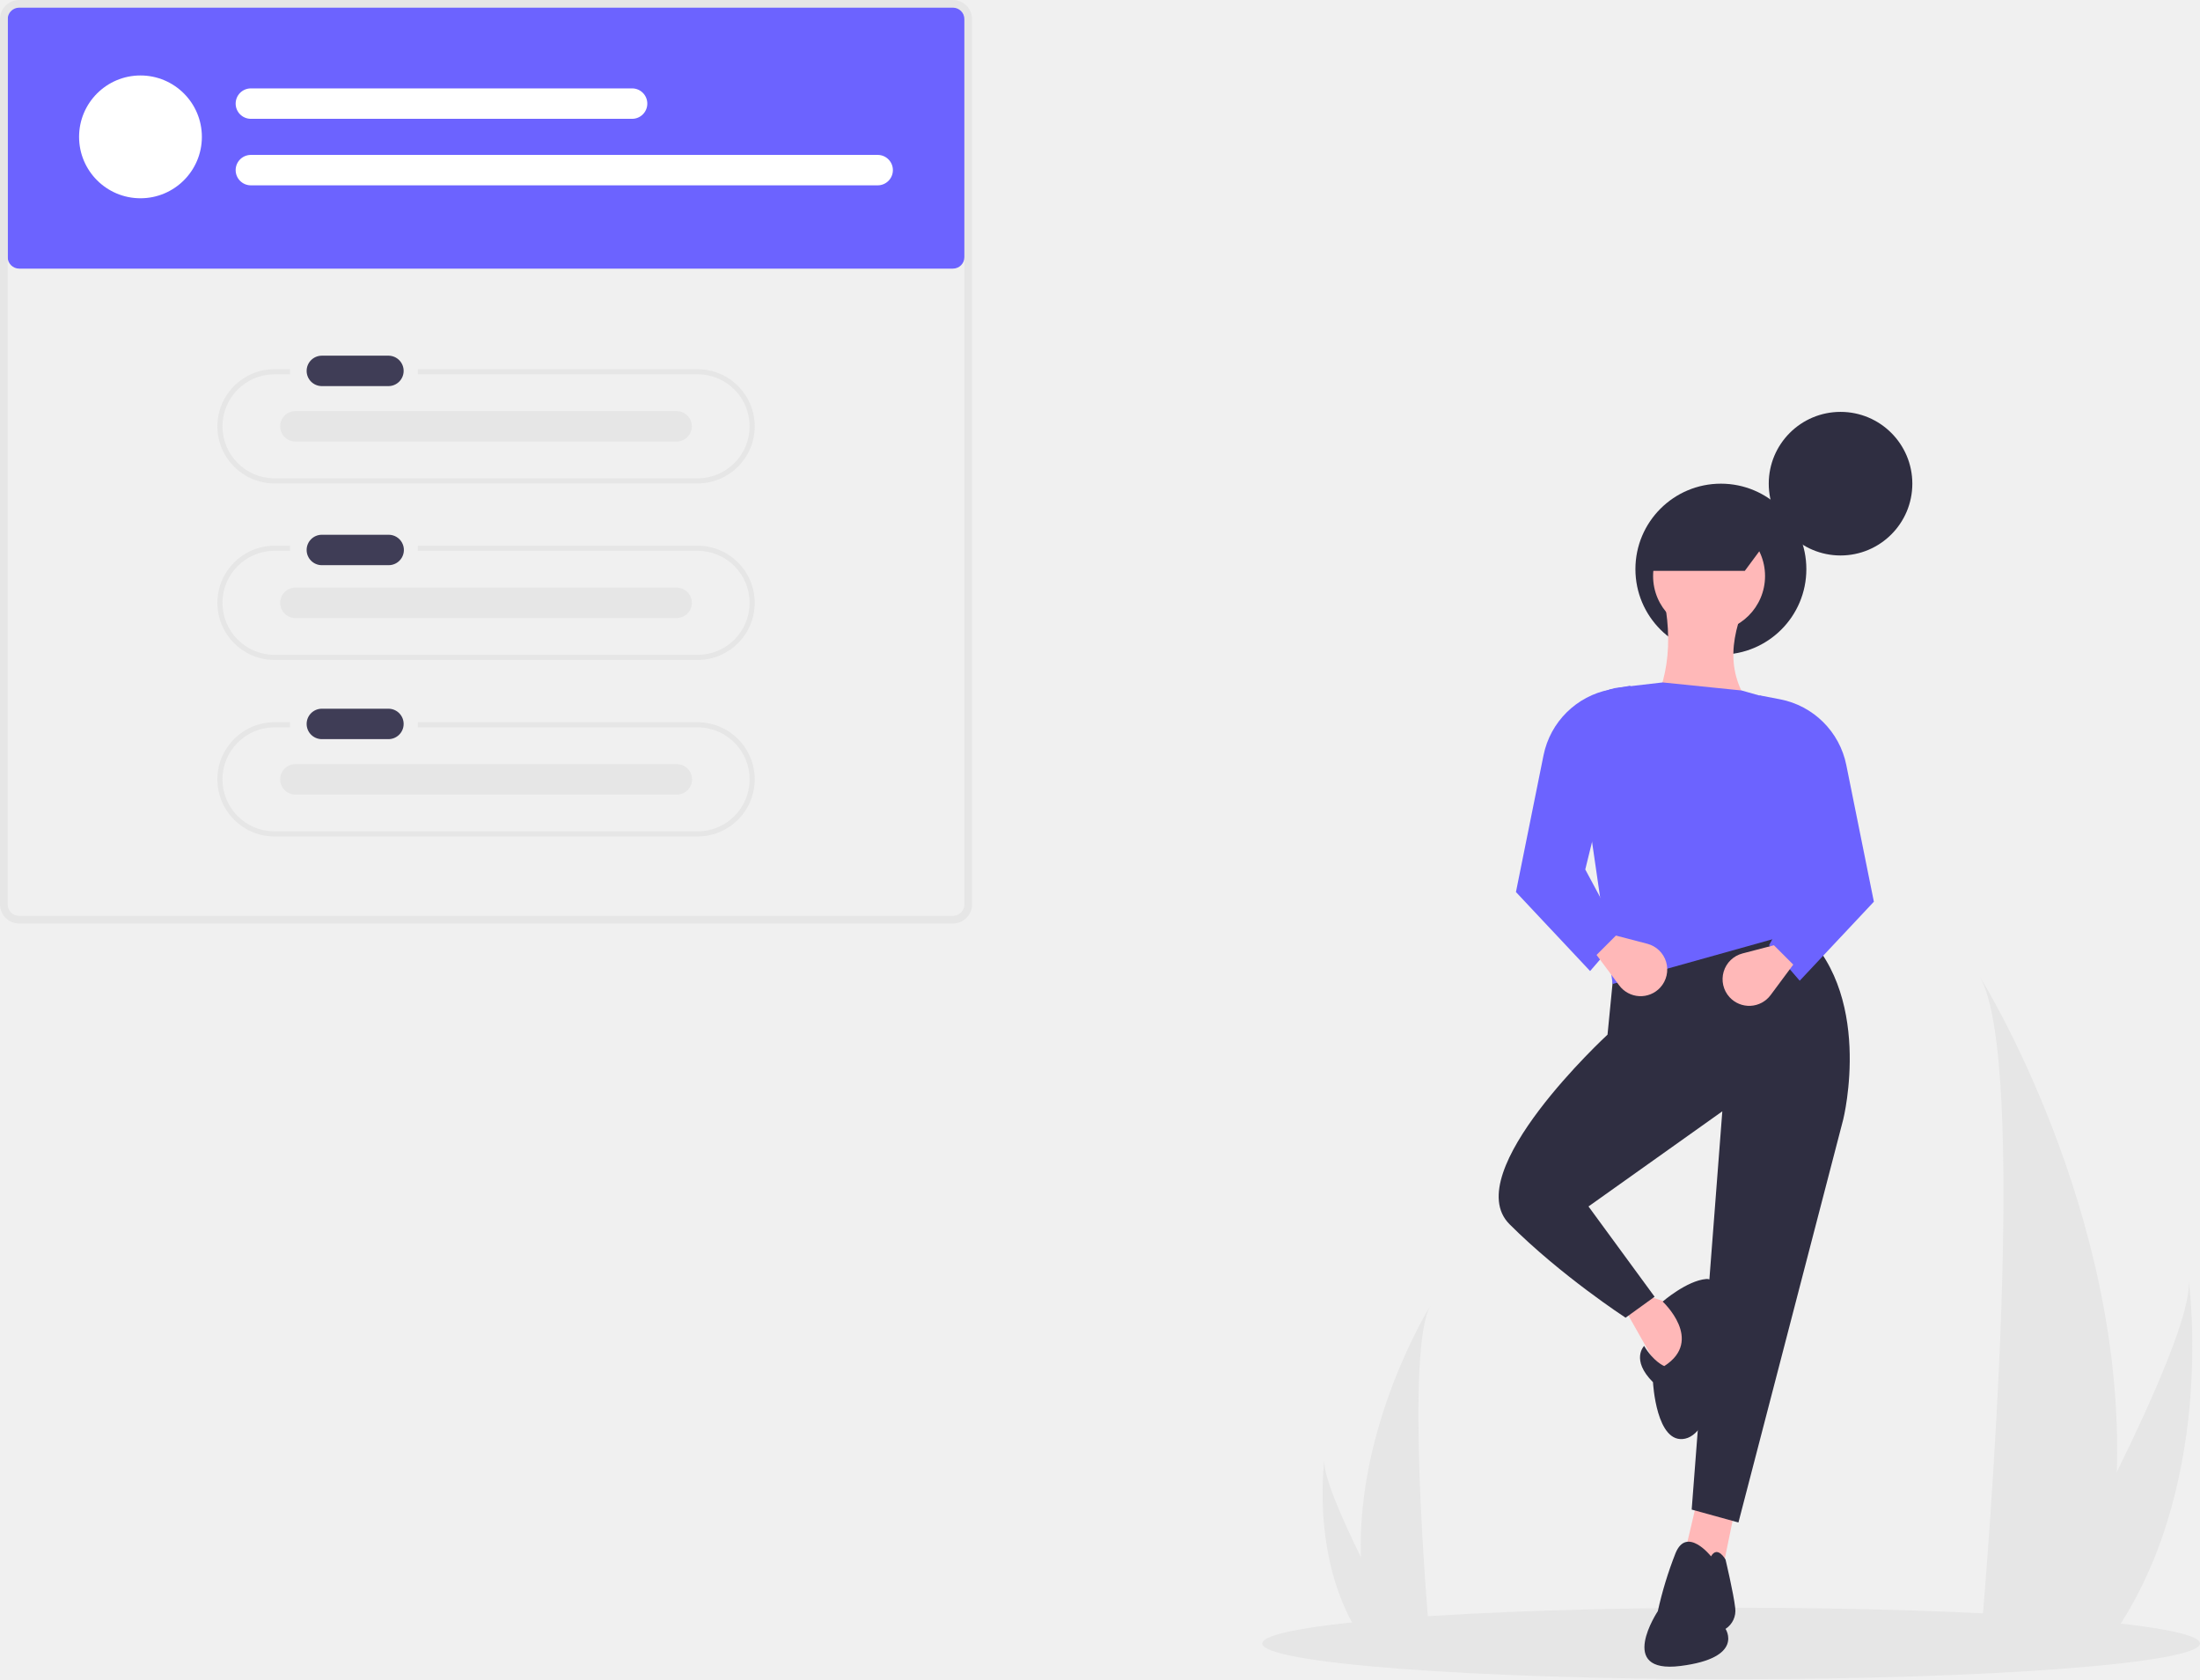
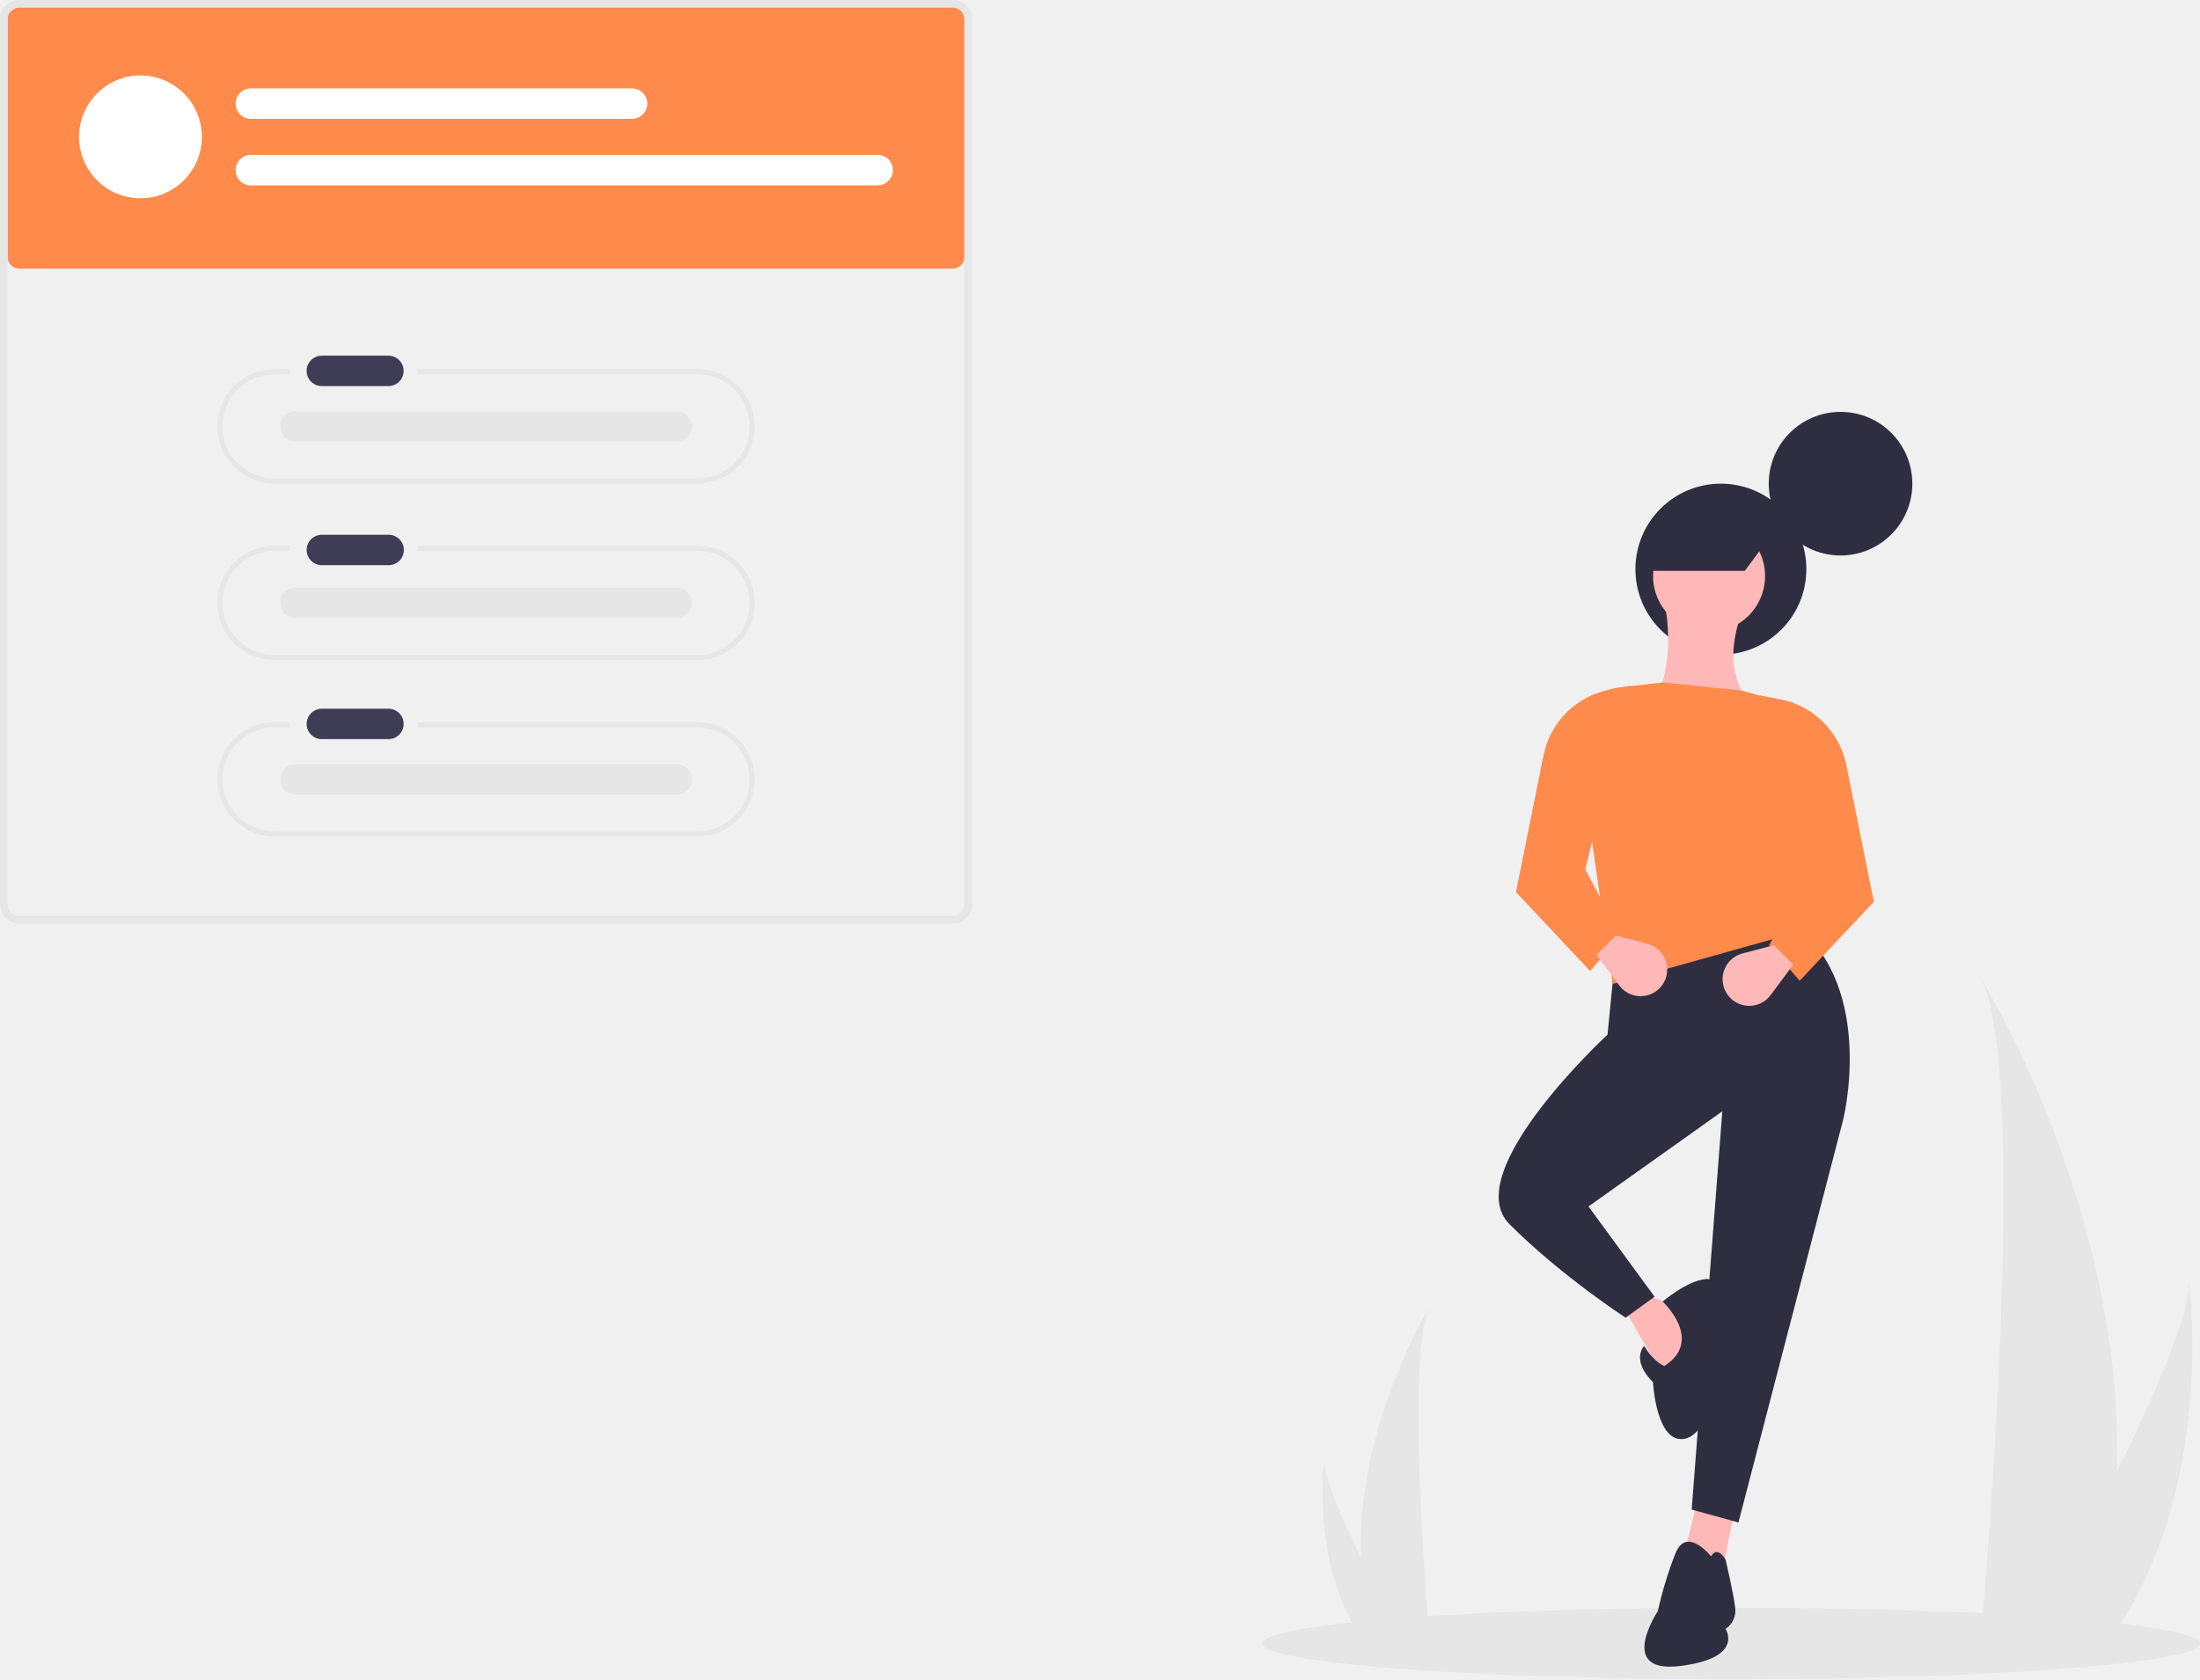
<svg xmlns="http://www.w3.org/2000/svg" id="e1f15ea7-6e8a-4404-b449-490159397ed9" data-name="Layer 1" width="860" height="656.396" viewBox="0 0 860 656.396">
  <ellipse cx="676.72" cy="642.417" rx="183.28" ry="13.979" fill="#e6e6e6" />
-   <path d="M177.5,123.802a4.505,4.505,0,0,0-4.5,4.5v94a4.505,4.505,0,0,0,4.5,4.5h365a4.505,4.505,0,0,0,4.5-4.5v-94a4.505,4.505,0,0,0-4.5-4.5Z" transform="translate(-170 -121.8019)" fill="#6c63ff" />
+   <path d="M177.5,123.802a4.505,4.505,0,0,0-4.5,4.5v94a4.505,4.505,0,0,0,4.5,4.5h365a4.505,4.505,0,0,0,4.5-4.5v-94a4.505,4.505,0,0,0-4.5-4.5Z" transform="translate(-170 -121.8019)" fill="#fe8b4c" />
  <path d="M542.5,482.802h-365a7.508,7.508,0,0,1-7.5-7.5v-346a7.508,7.508,0,0,1,7.5-7.5h365a7.508,7.508,0,0,1,7.5,7.5v346A7.508,7.508,0,0,1,542.5,482.802Zm-365-358a4.505,4.505,0,0,0-4.5,4.5v346a4.505,4.505,0,0,0,4.5,4.5h365a4.505,4.505,0,0,0,4.5-4.5v-346a4.505,4.505,0,0,0-4.5-4.5Z" transform="translate(-170 -121.8019)" fill="#e6e6e6" />
  <path d="M442.845,266.118h-109.499v2h109.499a20.327,20.327,0,0,1,0,40.653H277.155a20.327,20.327,0,0,1,0-40.653h6.192v-2h-6.192a22.327,22.327,0,0,0,0,44.653H442.845a22.327,22.327,0,0,0,0-44.653Z" transform="translate(-170 -121.8019)" fill="#e6e6e6" />
  <path d="M442.845,335.118h-109.499v2h109.499a20.327,20.327,0,0,1,0,40.653H277.155a20.327,20.327,0,0,1,0-40.653h6.192v-2h-6.192a22.327,22.327,0,0,0,0,44.653H442.845a22.327,22.327,0,0,0,0-44.653Z" transform="translate(-170 -121.8019)" fill="#e6e6e6" />
  <path d="M442.845,404.118h-109.499v2h109.499a20.327,20.327,0,0,1,0,40.653H277.155a20.327,20.327,0,0,1,0-40.653h6.192v-2h-6.192a22.327,22.327,0,0,0,0,44.653H442.845a22.327,22.327,0,0,0,0-44.653Z" transform="translate(-170 -121.8019)" fill="#e6e6e6" />
  <path id="acc391cf-813c-49e7-be65-01540edad8b8" data-name="Path 40" d="M295.706,260.834a5.947,5.947,0,0,0,0,11.892h26.086a5.947,5.947,0,0,0,.195-11.892q-.098-.002-.195,0Z" transform="translate(-170 -121.8019)" fill="#3f3d56" />
  <path id="ef9a6c3b-1f41-463b-b3ce-7f5769a537e3" data-name="Path 40" d="M295.706,330.834a5.947,5.947,0,0,0,0,11.892h26.086a5.947,5.947,0,1,0,.195-11.892q-.098-.002-.195,0Z" transform="translate(-170 -121.8019)" fill="#3f3d56" />
  <path id="b7a5631c-50fc-41b4-a972-37911a435142" data-name="Path 40" d="M295.706,398.834a5.947,5.947,0,0,0,0,11.892h26.086a5.947,5.947,0,0,0,.195-11.892q-.098-.002-.195,0Z" transform="translate(-170 -121.8019)" fill="#3f3d56" />
  <path id="a540500a-d6bf-4ebb-bef8-360ac9c7e794" data-name="Path 40" d="M285.36,282.498a5.947,5.947,0,0,0,0,11.892H434.445a5.947,5.947,0,0,0,.195-11.892q-.098-.002-.195,0Z" transform="translate(-170 -121.8019)" fill="#e6e6e6" />
  <path id="ed968ae7-c8bd-4060-af59-b97477d9b664" data-name="Path 40" d="M285.36,351.498a5.947,5.947,0,0,0,0,11.892H434.445a5.947,5.947,0,0,0,.195-11.892q-.098-.002-.195,0Z" transform="translate(-170 -121.8019)" fill="#e6e6e6" />
  <path id="e76d7104-fe22-4484-9b80-fc40f6ed029b" data-name="Path 40" d="M285.36,420.498a5.947,5.947,0,0,0,0,11.892H434.445a5.947,5.947,0,1,0,.195-11.892q-.098-.002-.195,0Z" transform="translate(-170 -121.8019)" fill="#e6e6e6" />
  <circle cx="54.913" cy="53.5" r="24" fill="#fff" />
  <path id="a708a452-d00d-497b-991d-80b2d0d981ef" data-name="Path 40" d="M267.957,156.356a5.947,5.947,0,0,0,0,11.892H417.043a5.947,5.947,0,0,0,.195-11.892q-.098-.002-.195,0Z" transform="translate(-170 -121.8019)" fill="#fff" />
  <path id="ef9045bc-17c8-4d9b-b334-2c1b5c7fd224" data-name="Path 40" d="M267.957,182.356a5.947,5.947,0,0,0,0,11.892H513.043a5.947,5.947,0,0,0,.195-11.892q-.098-.002-.195,0Z" transform="translate(-170 -121.8019)" fill="#fff" />
  <circle cx="719.484" cy="189.064" r="28.064" fill="#2f2e41" />
  <circle cx="672.71" cy="222.474" r="33.41" fill="#2f2e41" />
  <path d="M804.193,631.838,820.58,660.83s21.429-21.429,10.084-27.101l-17.647-5.672Z" transform="translate(-170 -121.8019)" fill="#ffb8b8" />
  <polygon points="663.185 587.557 658.143 608.986 673.269 614.028 678.311 589.448 663.185 587.557" fill="#ffb8b8" />
  <path d="M801.645,493.086l-3.248,33.151S739.907,580.157,760.075,600.325s45.379,36.555,45.379,36.555l11.345-8.193-25.841-35.294,52.311-37.185-11.975,155.674,18.277,5.042L890.539,559.358s12.605-50.421-18.277-75.631Z" transform="translate(-170 -121.8019)" fill="#2f2e41" />
  <path d="M838.857,730.158s-9.454-11.975-13.866-1.261a149.739,149.739,0,0,0-6.933,22.689s-16.387,24.58,8.824,21.429,17.647-14.496,17.647-14.496a8.44,8.44,0,0,0,3.782-8.193c-.63-5.672-3.782-18.908-3.782-18.908S841.378,725.746,838.857,730.158Z" transform="translate(-170 -121.8019)" fill="#2f2e41" />
  <path d="M812.702,647.909s-5.357,5.357,3.466,14.181c0,0,1.261,24.58,12.605,22.059s15.126-33.404,13.866-36.555,1.891-26.471-5.672-25.841-17.017,8.824-17.017,8.824,16.387,15.126.63,25.21C820.58,655.787,816.483,654.212,812.702,647.909Z" transform="translate(-170 -121.8019)" fill="#2f2e41" />
  <path d="M859.656,404.315l-47.9,1.261c10.555-14.98,12.542-32.651,8.193-52.311l31.513,6.303C845.394,375.612,845.289,389.376,859.656,404.315Z" transform="translate(-170 -121.8019)" fill="#ffb8b8" />
-   <path d="M874.782,485.618,800.412,506.416l-14.273-98.326a18.929,18.929,0,0,1,16.718-17.56l17.093-1.972,30.883,3.151,14.606,4.128a18.859,18.859,0,0,1,13.711,18.999Z" transform="translate(-170 -121.8019)" fill="#6c63ff" />
-   <path d="M803.563,487.509l-11.975,13.866-28.992-30.883,10.778-53.443a32.753,32.753,0,0,1,25.947-25.694l8.023-1.536L789.697,461.668Z" transform="translate(-170 -121.8019)" fill="#6c63ff" />
+   <path d="M874.782,485.618,800.412,506.416l-14.273-98.326a18.929,18.929,0,0,1,16.718-17.56l17.093-1.972,30.883,3.151,14.606,4.128a18.859,18.859,0,0,1,13.711,18.999Z" transform="translate(-170 -121.8019)" fill="#fe8b4c" />
+   <path d="M803.563,487.509l-11.975,13.866-28.992-30.883,10.778-53.443a32.753,32.753,0,0,1,25.947-25.694l8.023-1.536L789.697,461.668Z" transform="translate(-170 -121.8019)" fill="#fe8b4c" />
  <path d="M802.969,506.998l-8.86-11.927,7.563-7.563,12.284,3.205a10.413,10.413,0,0,1,5.057,17.102l0,0A10.413,10.413,0,0,1,802.969,506.998Z" transform="translate(-170 -121.8019)" fill="#ffb8b8" />
-   <path d="M861.547,491.29l11.975,13.866,28.992-30.883L891.735,420.83a32.753,32.753,0,0,0-25.947-25.694l-8.023-1.536,17.647,71.849Z" transform="translate(-170 -121.8019)" fill="#6c63ff" />
+   <path d="M861.547,491.29l11.975,13.866,28.992-30.883L891.735,420.83a32.753,32.753,0,0,0-25.947-25.694l-8.023-1.536,17.647,71.849Z" transform="translate(-170 -121.8019)" fill="#fe8b4c" />
  <path d="M862.141,510.78l8.86-11.927-7.563-7.563-12.284,3.205a10.413,10.413,0,0,0-5.057,17.102l0,0A10.413,10.413,0,0,0,862.141,510.78Z" transform="translate(-170 -121.8019)" fill="#ffb8b8" />
  <circle cx="668.091" cy="225.177" r="21.88" fill="#ffb8b8" />
  <path d="M814.646,344.944h37.419l11.359-15.368c-11.175-9.782-25.162-11.535-40.76-8.687Z" transform="translate(-170 -121.8019)" fill="#2f2e41" />
  <path d="M997.483,697.189a239.227,239.227,0,0,1-11.175,66.13c-.156.497-.319.986-.482,1.483H944.123c.044-.445.089-.942.134-1.483,2.781-31.968,18.813-226.531-.356-259.804C945.576,506.215,1000.716,595.614,997.483,697.189Z" transform="translate(-170 -121.8019)" fill="#e6e6e6" />
  <path d="M994.354,763.319c-.349.497-.712.994-1.083,1.483H961.986c.237-.423.512-.919.831-1.483,5.169-9.328,20.466-37.218,34.667-66.13,15.261-31.07,29.261-63.32,28.082-74.991C1025.928,624.83,1036.488,705.079,994.354,763.319Z" transform="translate(-170 -121.8019)" fill="#e6e6e6" />
  <path d="M701.982,730.483a121.428,121.428,0,0,0,5.672,33.566c.079.252.162.501.245.753h21.168c-.023-.226-.045-.478-.068-.753-1.411-16.226-9.549-114.984.181-131.872C728.33,633.547,700.341,678.925,701.982,730.483Z" transform="translate(-170 -121.8019)" fill="#e6e6e6" />
  <path d="M703.571,764.049c.177.252.361.504.55.753h15.88c-.12-.215-.26-.467-.422-.753-2.623-4.735-10.388-18.891-17.596-33.566-7.746-15.771-14.852-32.14-14.254-38.064C687.544,693.754,682.184,734.487,703.571,764.049Z" transform="translate(-170 -121.8019)" fill="#e6e6e6" />
</svg>
